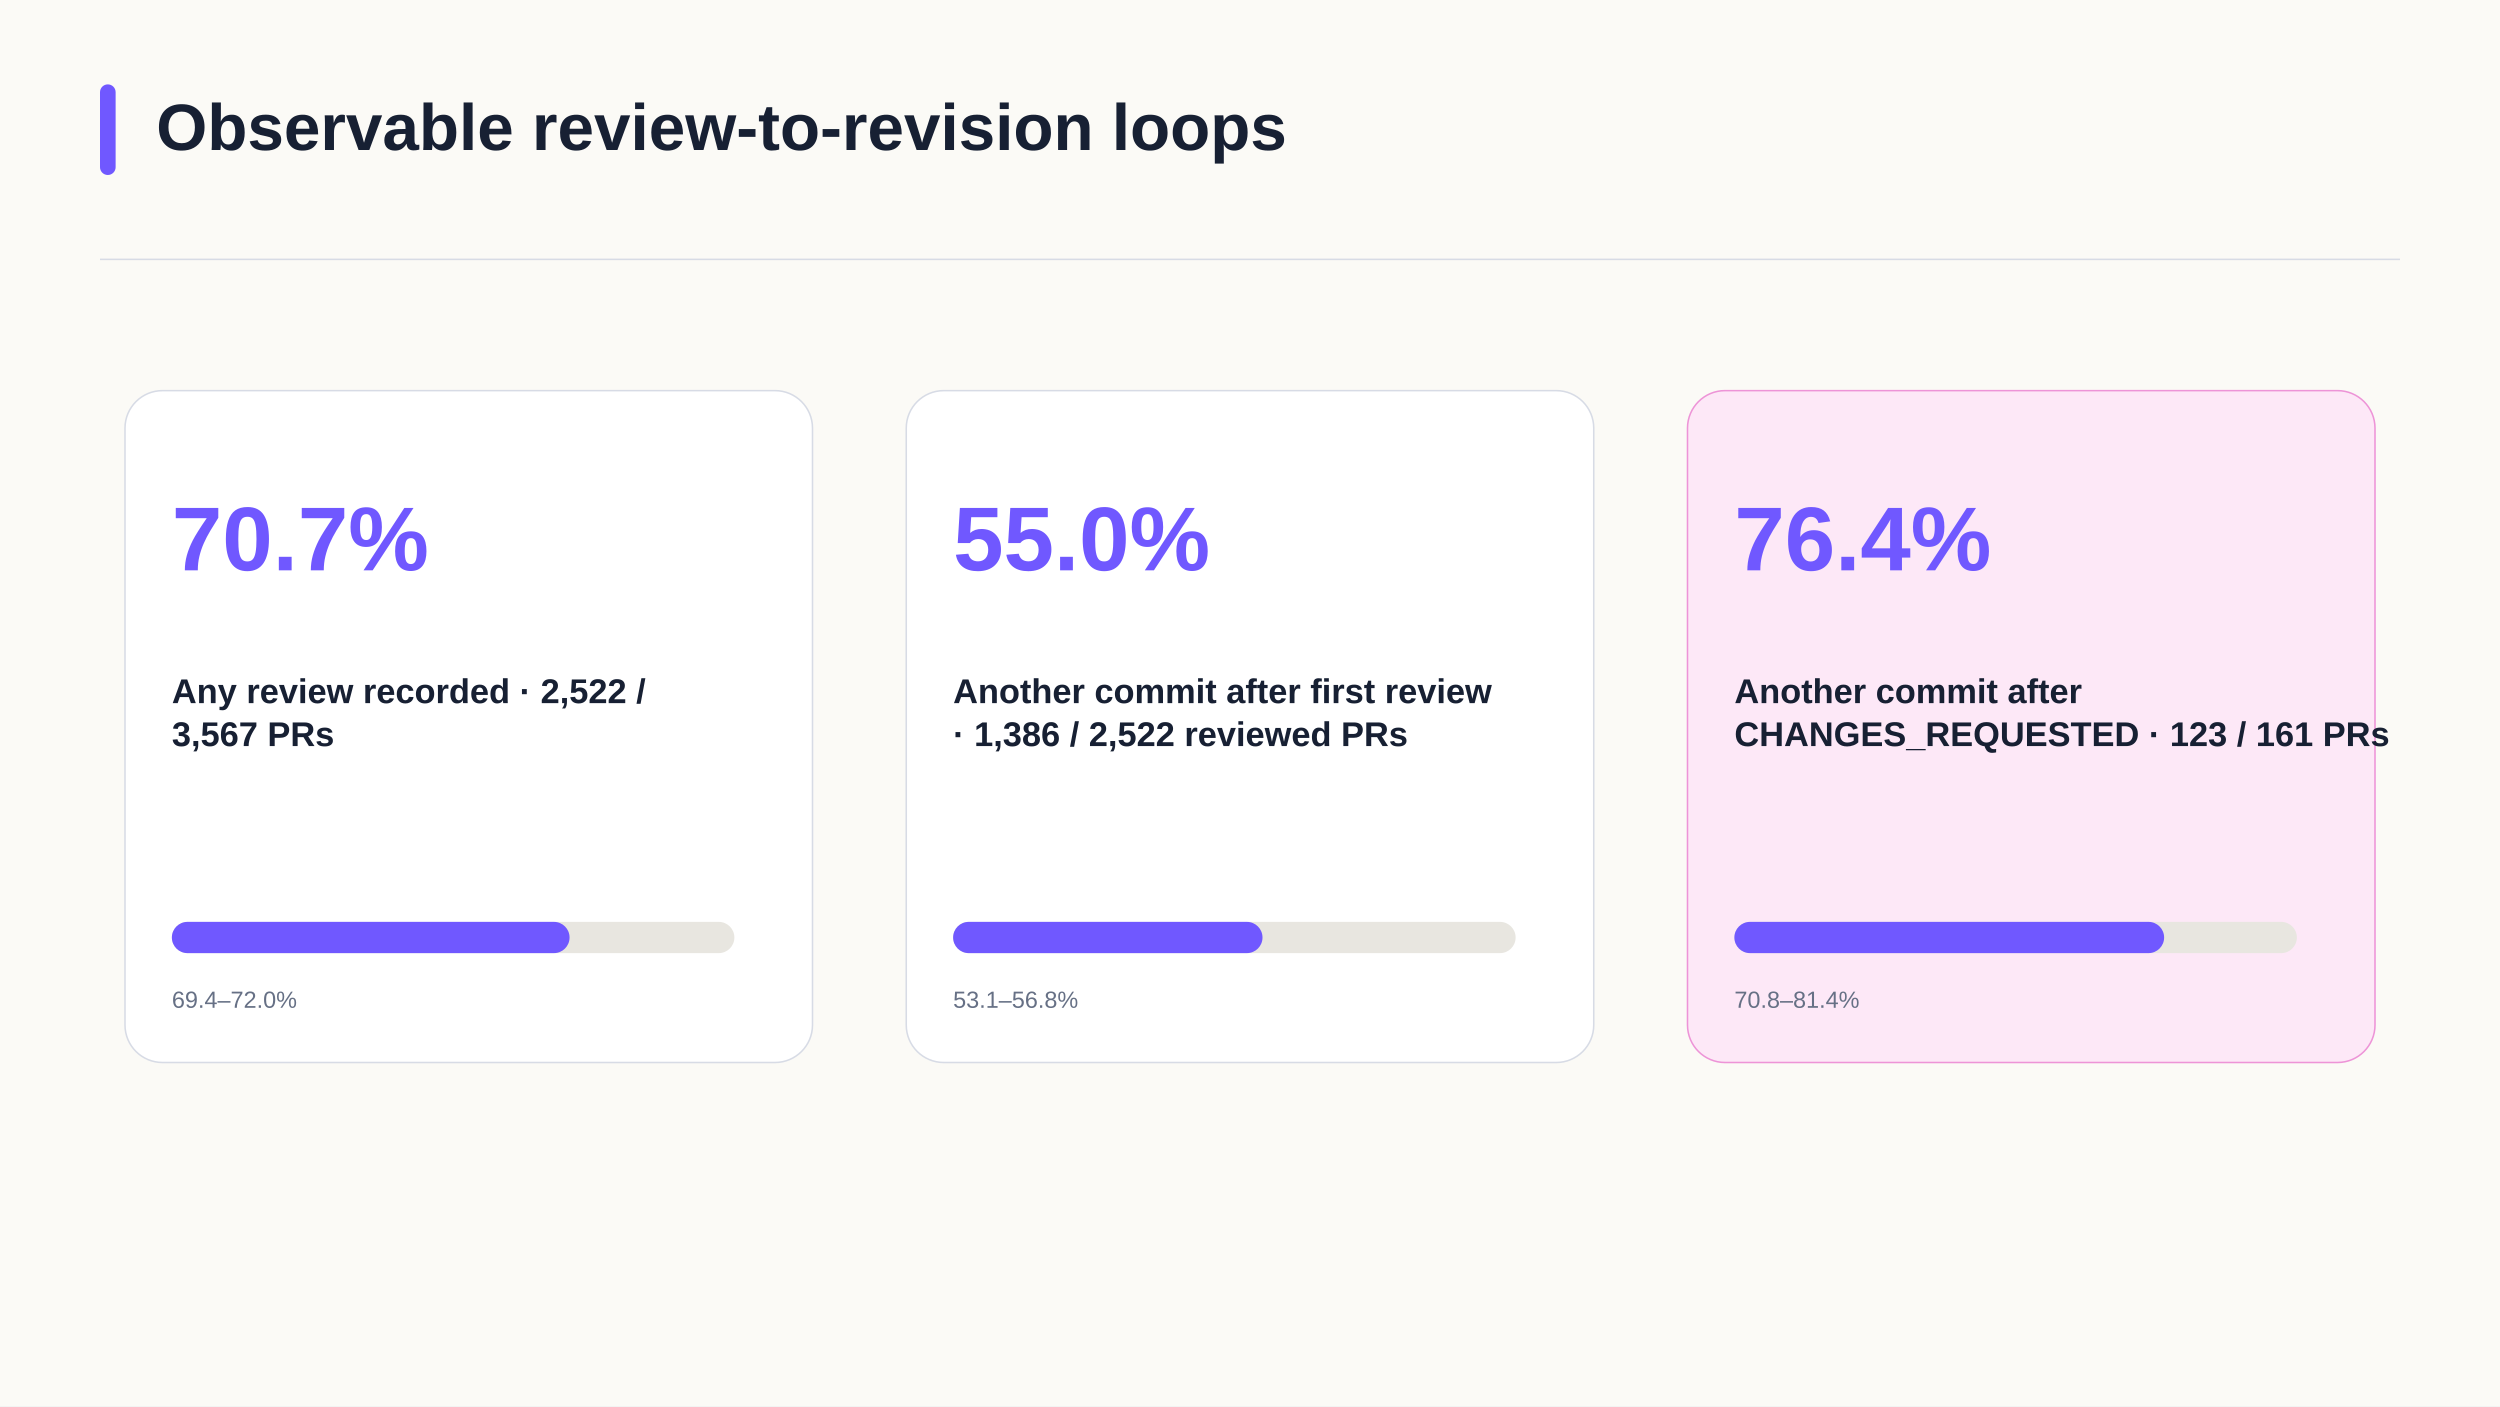
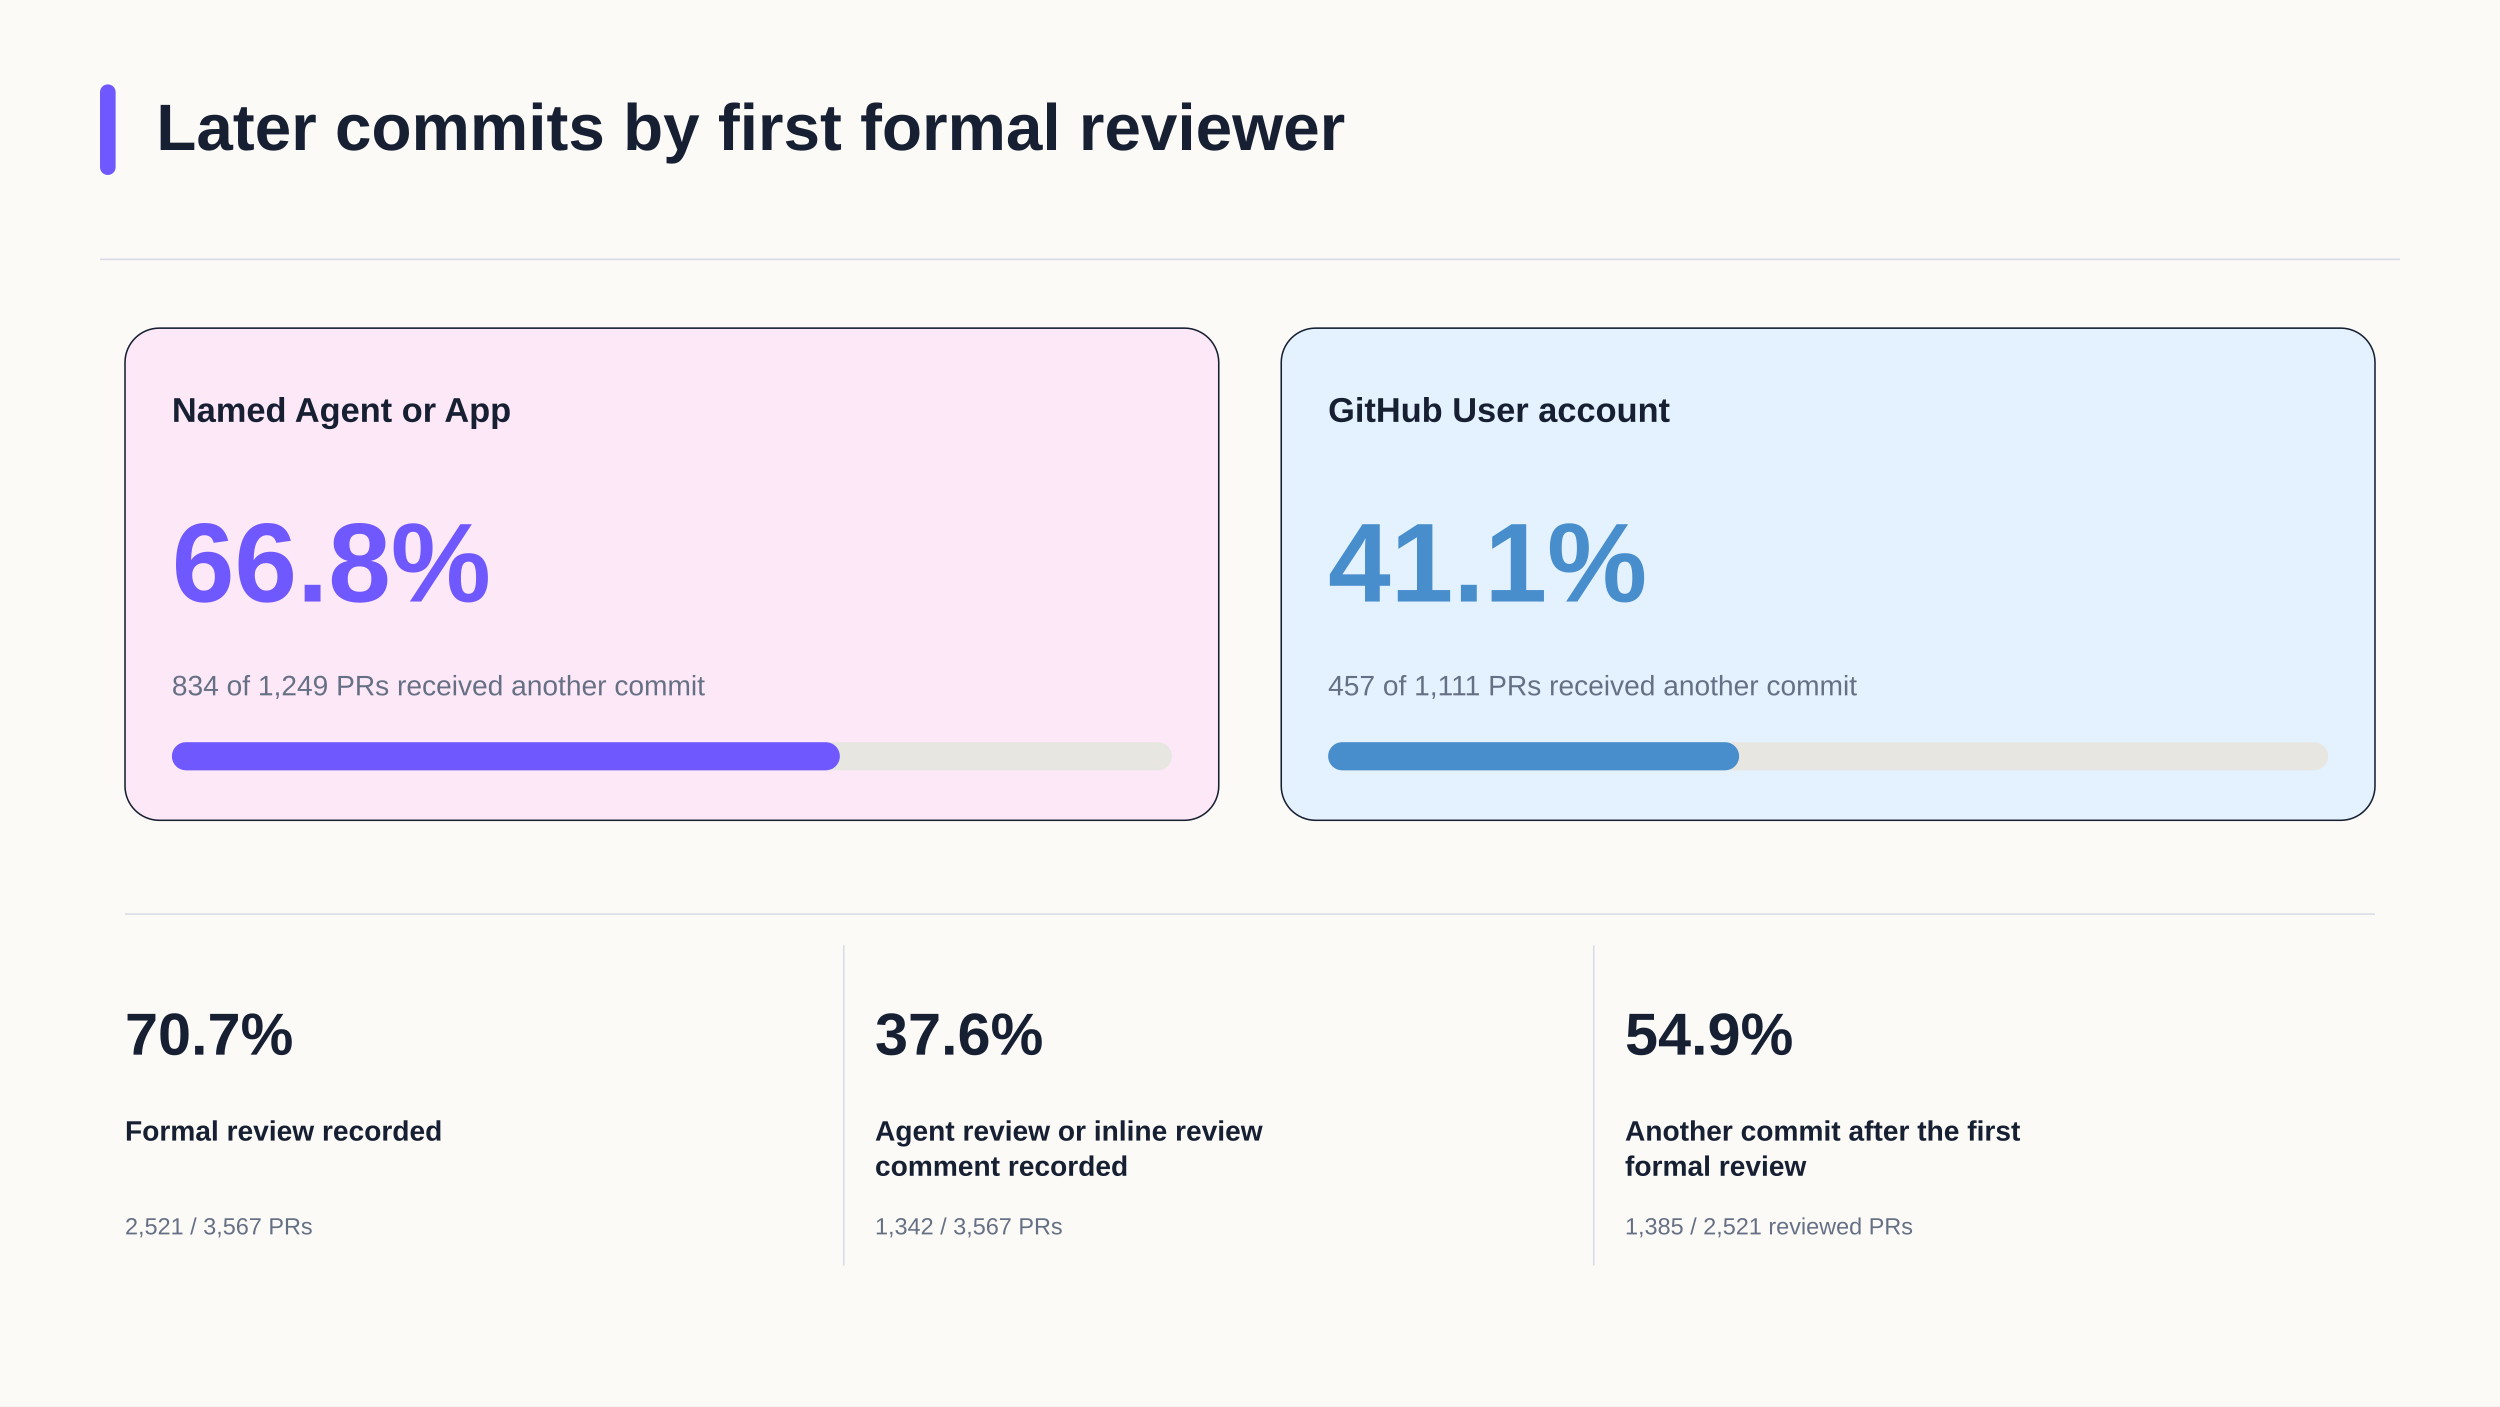
- <svg xmlns="http://www.w3.org/2000/svg" width="1600" height="900" viewBox="0 0 1600 900" role="img" aria-label="Observable review-to-revision loops">
+ <svg xmlns="http://www.w3.org/2000/svg" width="1600" height="900" viewBox="0 0 1600 900" role="img" aria-label="Later commits by first formal reviewer">
  <rect width="1600" height="900" fill="#fbfaf6" />
  <rect x="64" y="54" width="10" height="58" rx="5" fill="#7058ff" />
  <text x="100" y="96" fill="#172033" font-family="Arial, PingFang SC, sans-serif" font-size="42" font-weight="600" text-anchor="start">
-     <tspan x="100" dy="0">Observable review-to-revision loops</tspan>
+     <tspan x="100" dy="0">Later commits by first formal reviewer</tspan>
  </text>
  <line x1="64" y1="166" x2="1536" y2="166" stroke="#d7dbe5" />
-   <rect x="80" y="250" width="440" height="430" rx="24" fill="#ffffff" stroke="#d7dbe5" />
-   <text x="110" y="365" fill="#7058ff" font-family="Arial, PingFang SC, sans-serif" font-size="58" font-weight="600" text-anchor="start">
-     <tspan x="110" dy="0">70.7%</tspan>
+   <rect x="80" y="210" width="700" height="315" rx="22" fill="#fde8f7" stroke="#172033" />
+   <text x="110" y="270" fill="#172033" font-family="Arial, PingFang SC, sans-serif" font-size="22" font-weight="600" text-anchor="start">
+     <tspan x="110" dy="0">Named Agent or App</tspan>
  </text>
-   <text x="110" y="450" fill="#172033" font-family="Arial, PingFang SC, sans-serif" font-size="22" font-weight="600" text-anchor="start">
-     <tspan x="110" dy="0">Any review recorded · 2,522 /</tspan>
-     <tspan x="110" dy="27.5">3,567 PRs</tspan>
+   <text x="110" y="385" fill="#7058ff" font-family="Arial, PingFang SC, sans-serif" font-size="72" font-weight="600" text-anchor="start">
+     <tspan x="110" dy="0">66.8%</tspan>
  </text>
-   <rect x="110" y="590" width="360" height="20" rx="10" fill="#e8e6e0" />
-   <rect x="110" y="590" width="254.52" height="20" rx="10" fill="#7058ff" />
-   <text x="110" y="645" fill="#667085" font-family="Arial, PingFang SC, sans-serif" font-size="15" font-weight="400" text-anchor="start">
-     <tspan x="110" dy="0">69.4–72.0%</tspan>
+   <text x="110" y="445" fill="#667085" font-family="Arial, PingFang SC, sans-serif" font-size="18" font-weight="400" text-anchor="start">
+     <tspan x="110" dy="0">834 of 1,249 PRs received another commit</tspan>
  </text>
-   <rect x="580" y="250" width="440" height="430" rx="24" fill="#ffffff" stroke="#d7dbe5" />
-   <text x="610" y="365" fill="#7058ff" font-family="Arial, PingFang SC, sans-serif" font-size="58" font-weight="600" text-anchor="start">
-     <tspan x="610" dy="0">55.0%</tspan>
+   <rect x="110" y="475" width="640" height="18" rx="9" fill="#e8e6e0" />
+   <rect x="110" y="475" width="427.52" height="18" rx="9" fill="#7058ff" />
+   <rect x="820" y="210" width="700" height="315" rx="22" fill="#e4f2ff" stroke="#172033" />
+   <text x="850" y="270" fill="#172033" font-family="Arial, PingFang SC, sans-serif" font-size="22" font-weight="600" text-anchor="start">
+     <tspan x="850" dy="0">GitHub User account</tspan>
  </text>
-   <text x="610" y="450" fill="#172033" font-family="Arial, PingFang SC, sans-serif" font-size="22" font-weight="600" text-anchor="start">
-     <tspan x="610" dy="0">Another commit after first review</tspan>
-     <tspan x="610" dy="27.5">· 1,386 / 2,522 reviewed PRs</tspan>
+   <text x="850" y="385" fill="#488dcc" font-family="Arial, PingFang SC, sans-serif" font-size="72" font-weight="600" text-anchor="start">
+     <tspan x="850" dy="0">41.1%</tspan>
  </text>
-   <rect x="610" y="590" width="360" height="20" rx="10" fill="#e8e6e0" />
-   <rect x="610" y="590" width="198" height="20" rx="10" fill="#7058ff" />
-   <text x="610" y="645" fill="#667085" font-family="Arial, PingFang SC, sans-serif" font-size="15" font-weight="400" text-anchor="start">
-     <tspan x="610" dy="0">53.1–56.8%</tspan>
+   <text x="850" y="445" fill="#667085" font-family="Arial, PingFang SC, sans-serif" font-size="18" font-weight="400" text-anchor="start">
+     <tspan x="850" dy="0">457 of 1,111 PRs received another commit</tspan>
  </text>
-   <rect x="1080" y="250" width="440" height="430" rx="24" fill="#fde8f7" stroke="#ed94d7" />
-   <text x="1110" y="365" fill="#7058ff" font-family="Arial, PingFang SC, sans-serif" font-size="58" font-weight="600" text-anchor="start">
-     <tspan x="1110" dy="0">76.4%</tspan>
+   <rect x="850" y="475" width="640" height="18" rx="9" fill="#e8e6e0" />
+   <rect x="850" y="475" width="263.04" height="18" rx="9" fill="#488dcc" />
+   <line x1="80" y1="585" x2="1520" y2="585" stroke="#d7dbe5" />
+   <text x="80" y="675" fill="#172033" font-family="Arial, PingFang SC, sans-serif" font-size="38" font-weight="600" text-anchor="start">
+     <tspan x="80" dy="0">70.7%</tspan>
  </text>
-   <text x="1110" y="450" fill="#172033" font-family="Arial, PingFang SC, sans-serif" font-size="22" font-weight="600" text-anchor="start">
-     <tspan x="1110" dy="0">Another commit after</tspan>
-     <tspan x="1110" dy="27.5">CHANGES_REQUESTED · 123 / 161 PRs</tspan>
+   <text x="80" y="730" fill="#172033" font-family="Arial, PingFang SC, sans-serif" font-size="18" font-weight="600" text-anchor="start">
+     <tspan x="80" dy="0">Formal review recorded</tspan>
  </text>
-   <rect x="1110" y="590" width="360" height="20" rx="10" fill="#e8e6e0" />
-   <rect x="1110" y="590" width="275.04" height="20" rx="10" fill="#7058ff" />
-   <text x="1110" y="645" fill="#667085" font-family="Arial, PingFang SC, sans-serif" font-size="15" font-weight="400" text-anchor="start">
-     <tspan x="1110" dy="0">70.8–81.4%</tspan>
+   <text x="80" y="790" fill="#667085" font-family="Arial, PingFang SC, sans-serif" font-size="15" font-weight="400" text-anchor="start">
+     <tspan x="80" dy="0">2,521 / 3,567 PRs</tspan>
+   </text>
+   <line x1="540" y1="605" x2="540" y2="810" stroke="#d7dbe5" />
+   <text x="560" y="675" fill="#172033" font-family="Arial, PingFang SC, sans-serif" font-size="38" font-weight="600" text-anchor="start">
+     <tspan x="560" dy="0">37.6%</tspan>
+   </text>
+   <text x="560" y="730" fill="#172033" font-family="Arial, PingFang SC, sans-serif" font-size="18" font-weight="600" text-anchor="start">
+     <tspan x="560" dy="0">Agent review or inline review</tspan>
+     <tspan x="560" dy="22.5">comment recorded</tspan>
+   </text>
+   <text x="560" y="790" fill="#667085" font-family="Arial, PingFang SC, sans-serif" font-size="15" font-weight="400" text-anchor="start">
+     <tspan x="560" dy="0">1,342 / 3,567 PRs</tspan>
+   </text>
+   <line x1="1020" y1="605" x2="1020" y2="810" stroke="#d7dbe5" />
+   <text x="1040" y="675" fill="#172033" font-family="Arial, PingFang SC, sans-serif" font-size="38" font-weight="600" text-anchor="start">
+     <tspan x="1040" dy="0">54.9%</tspan>
+   </text>
+   <text x="1040" y="730" fill="#172033" font-family="Arial, PingFang SC, sans-serif" font-size="18" font-weight="600" text-anchor="start">
+     <tspan x="1040" dy="0">Another commit after the first</tspan>
+     <tspan x="1040" dy="22.5">formal review</tspan>
+   </text>
+   <text x="1040" y="790" fill="#667085" font-family="Arial, PingFang SC, sans-serif" font-size="15" font-weight="400" text-anchor="start">
+     <tspan x="1040" dy="0">1,385 / 2,521 reviewed PRs</tspan>
  </text>
</svg>
